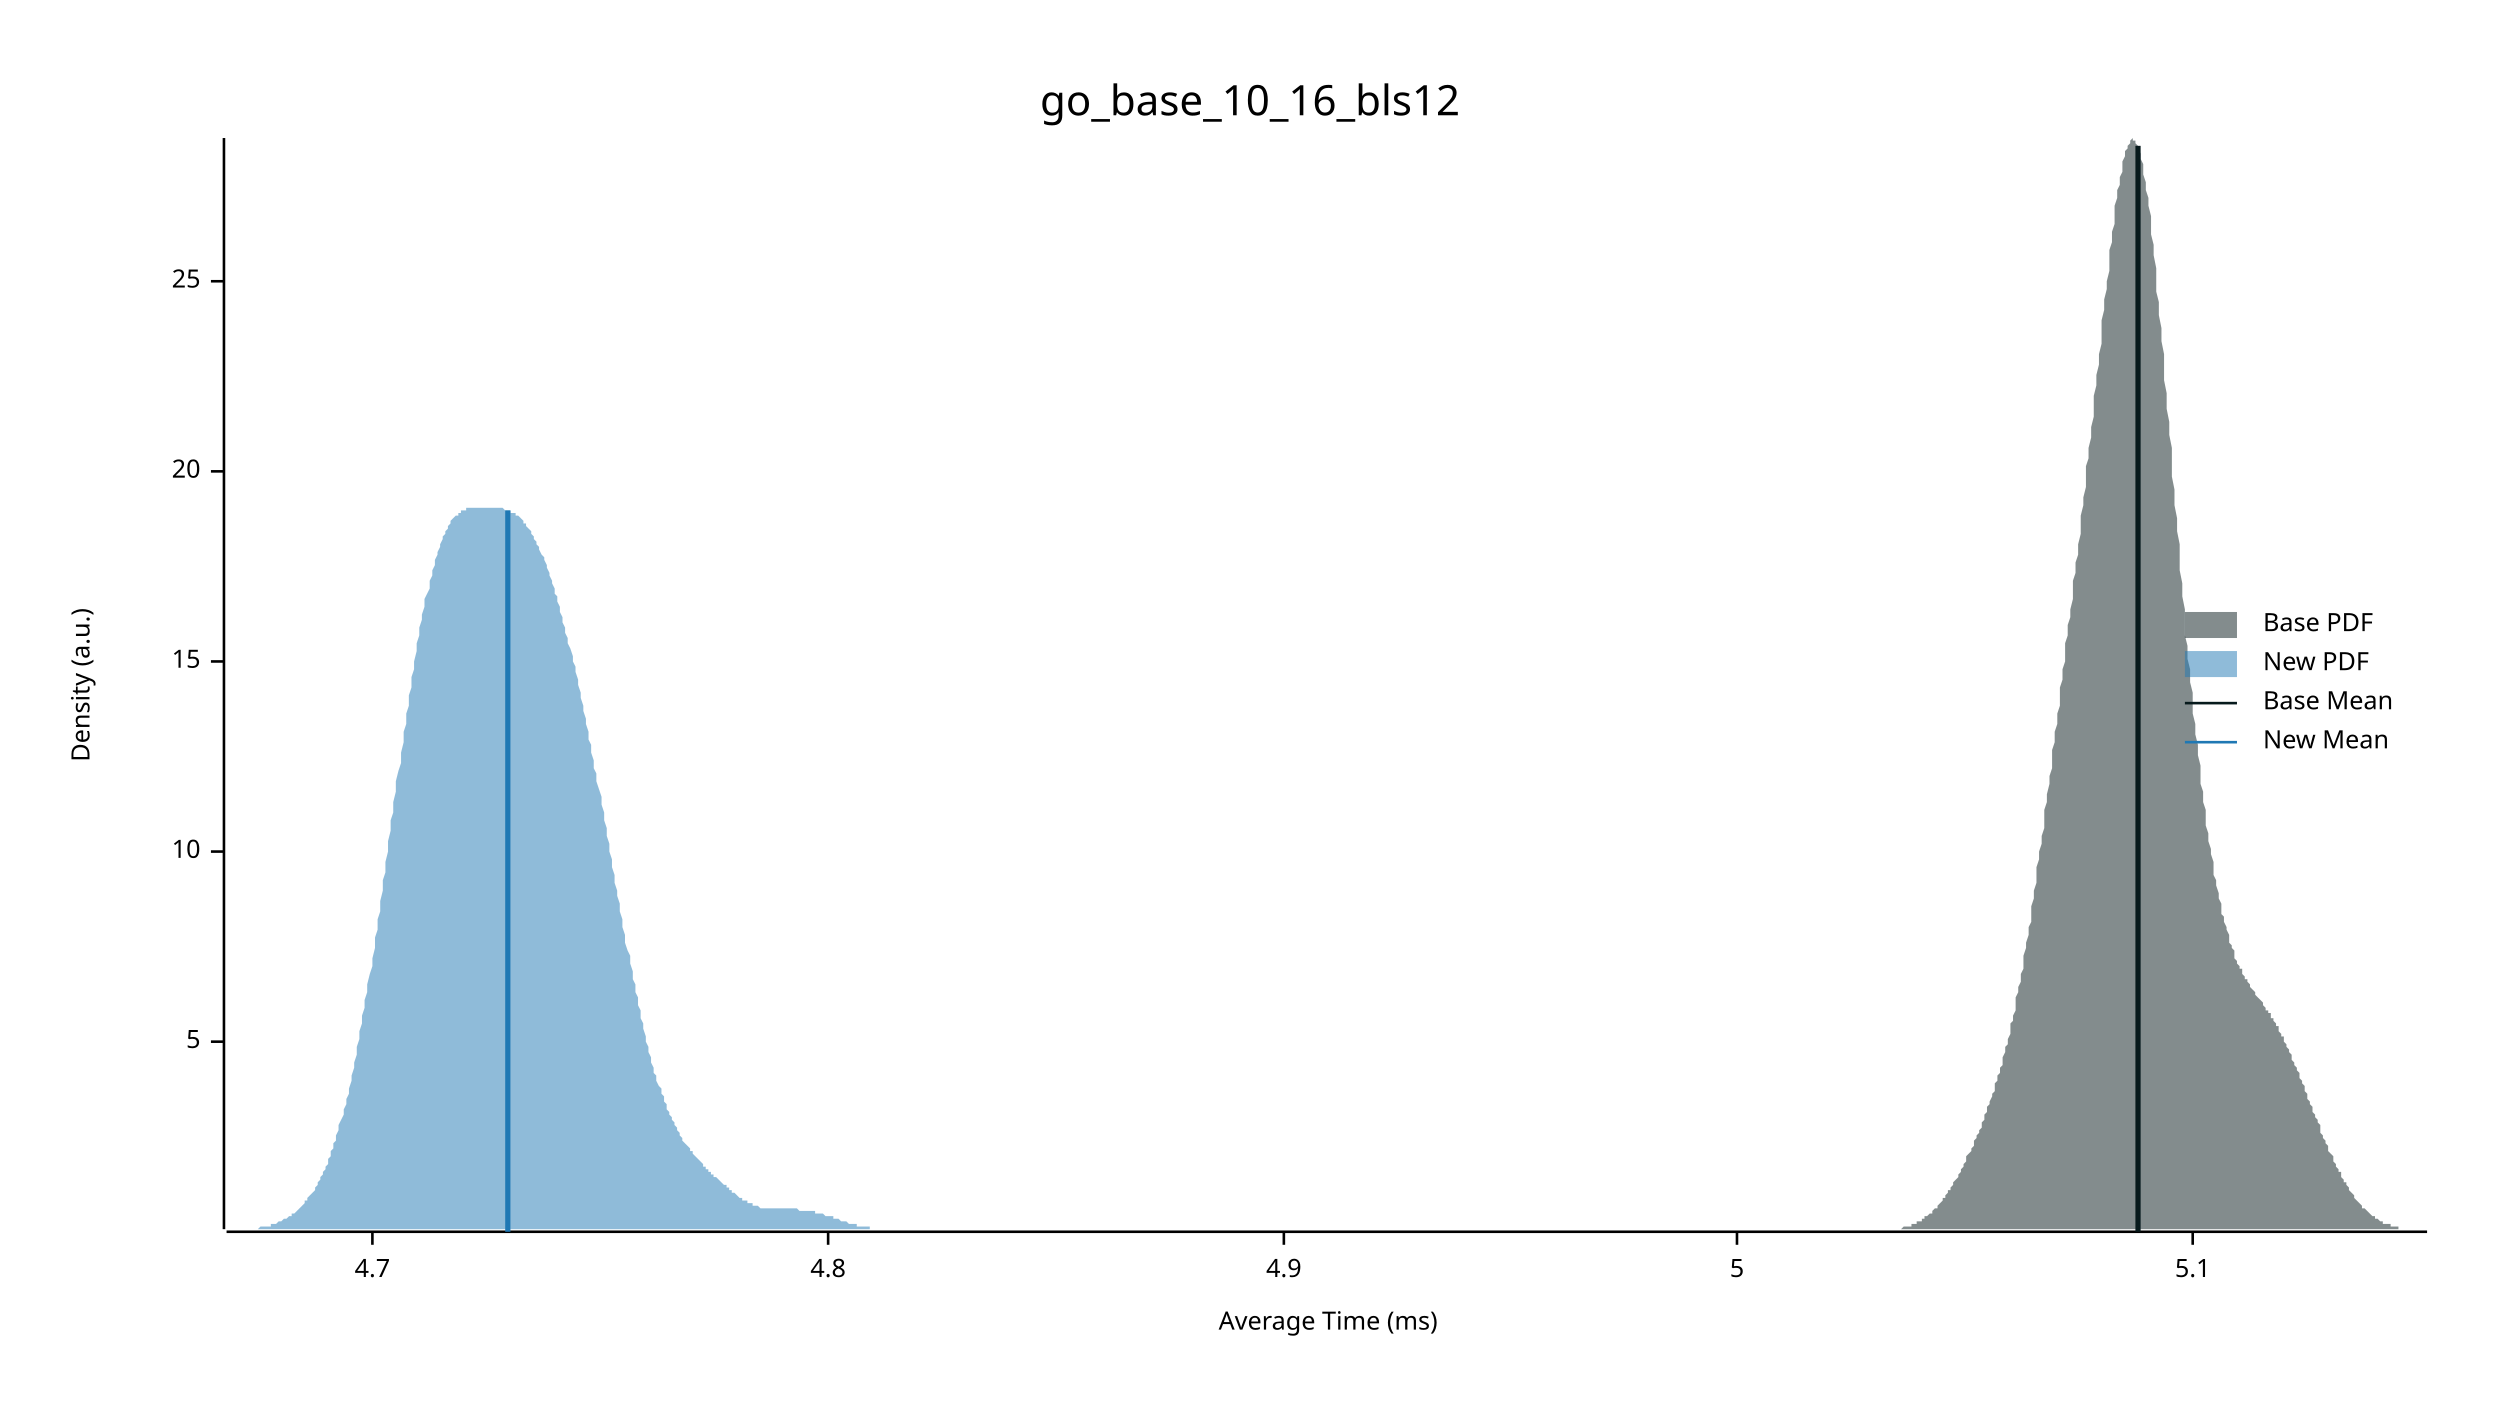
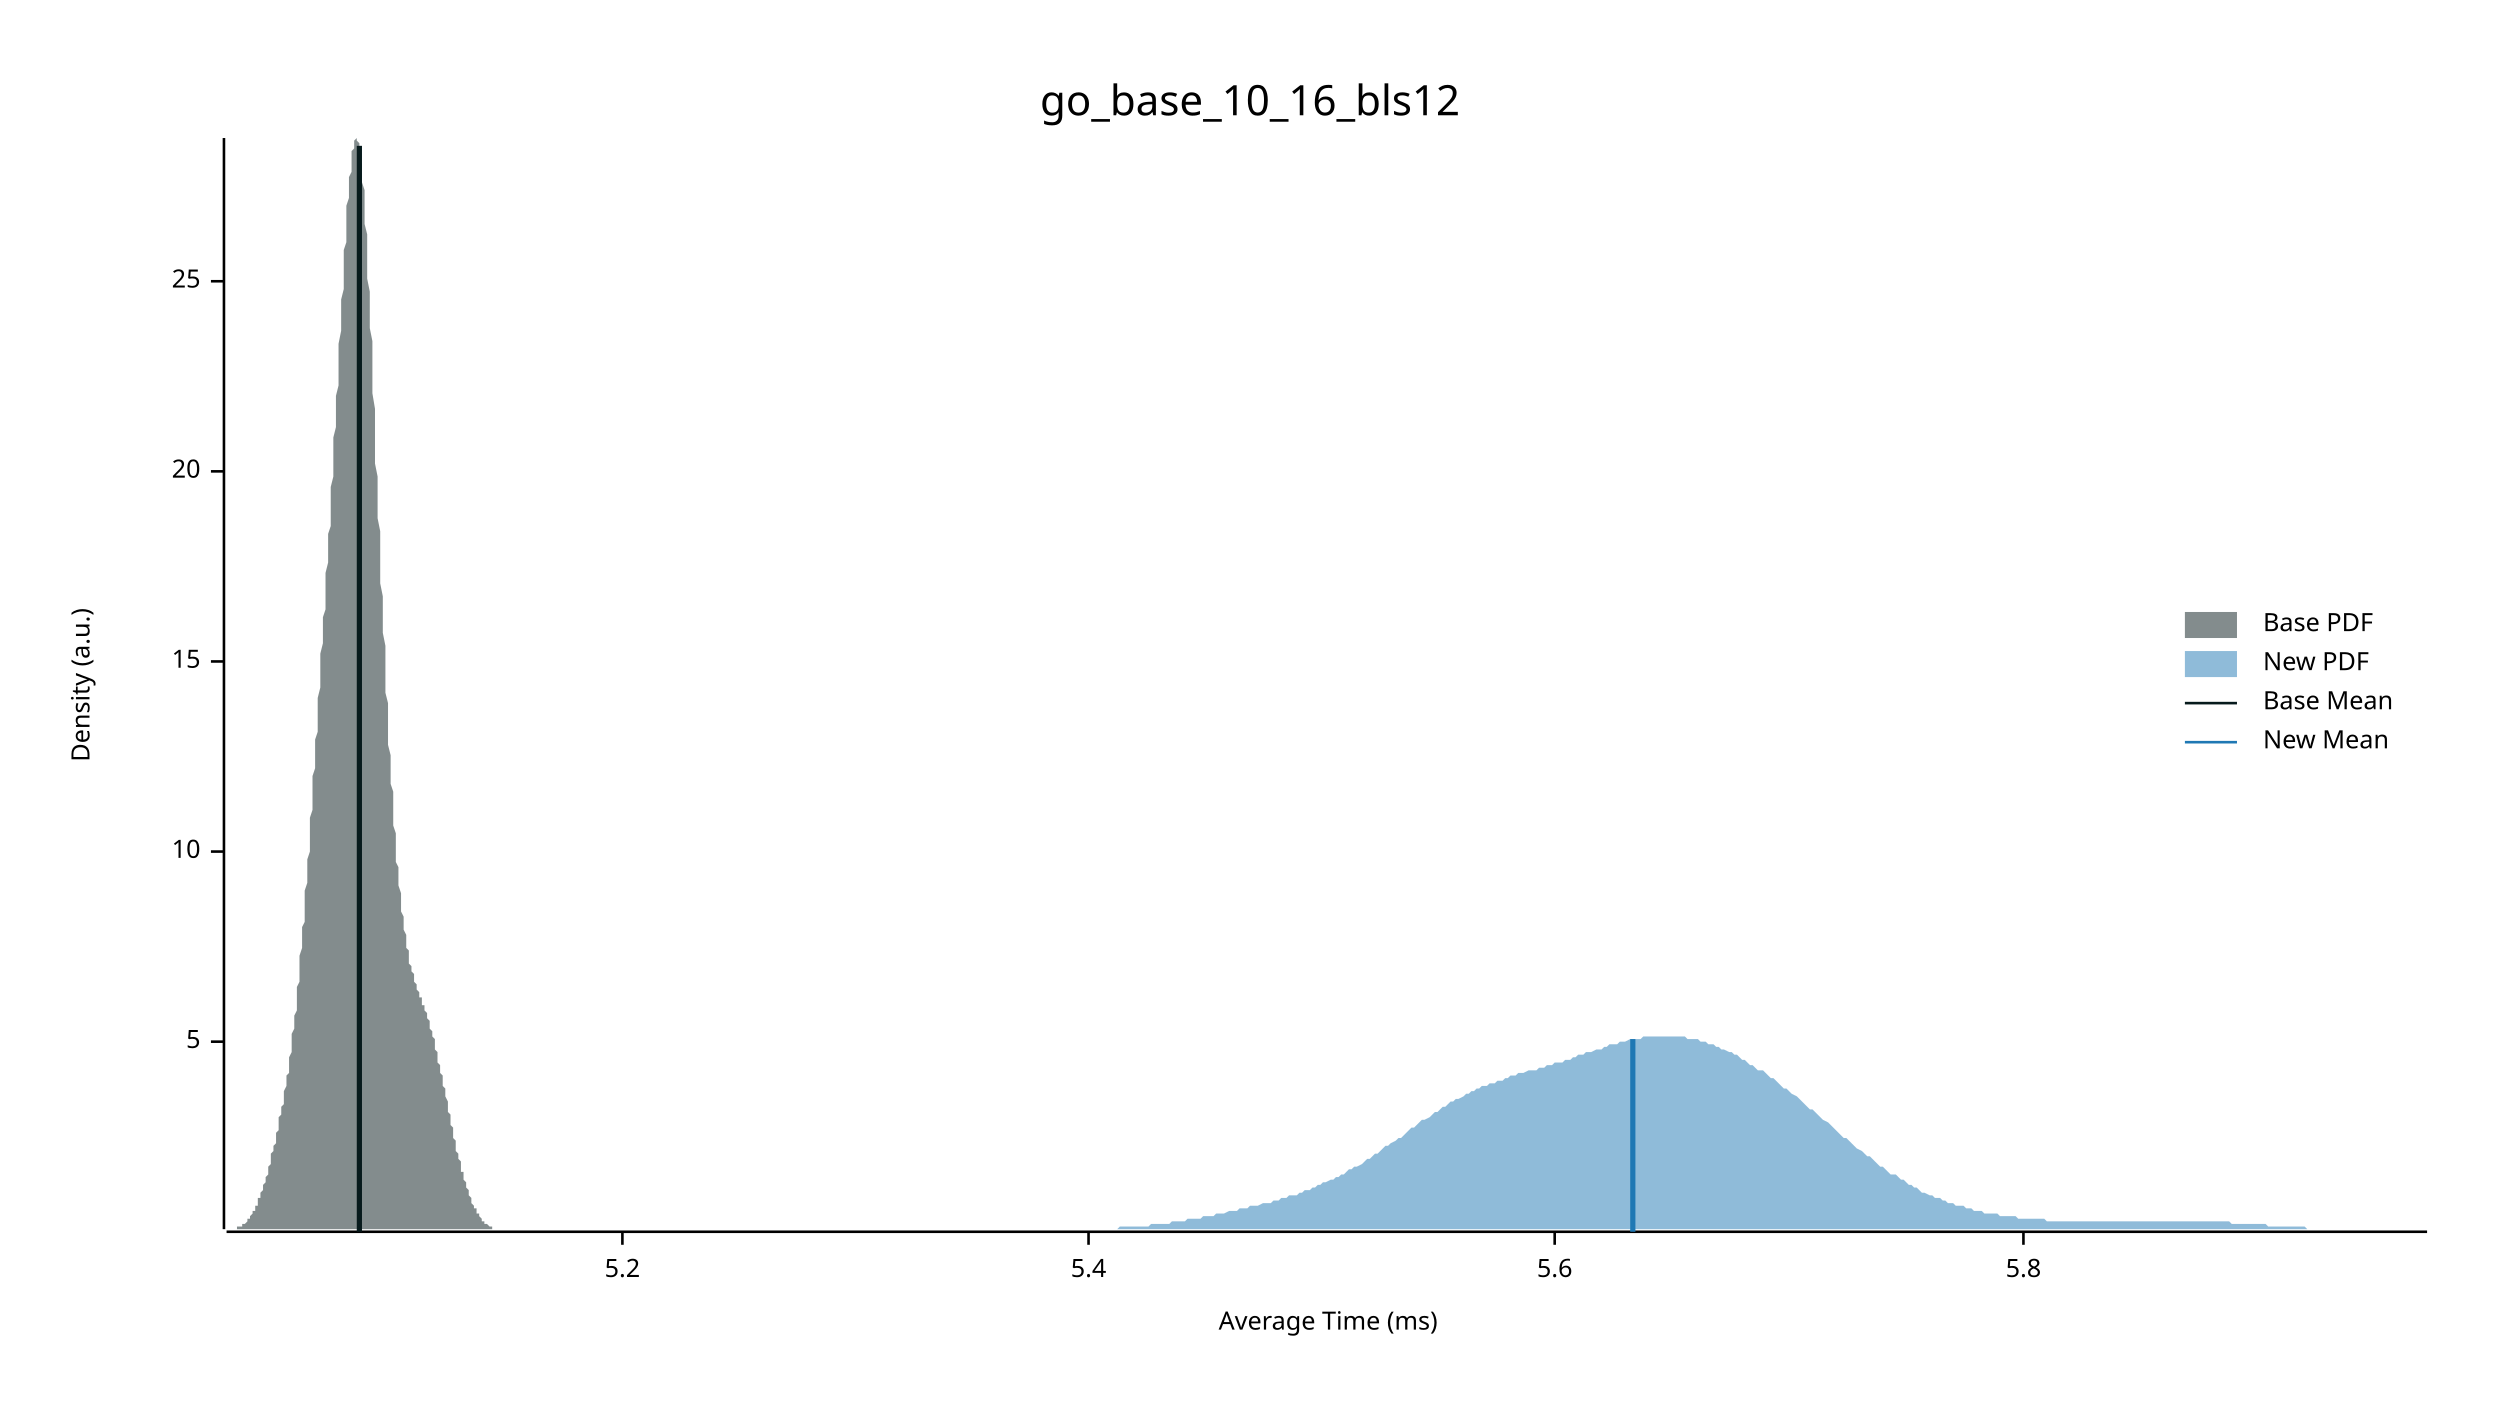
<svg xmlns="http://www.w3.org/2000/svg" width="960" height="540" viewBox="0 0 960 540">
  <text x="480" y="32" dy="0.76em" text-anchor="middle" font-family="sans-serif" font-size="16.129" opacity="1" fill="#000000">
go_base_10_16_bls12
</text>
  <text x="27" y="263" dy="0.76em" text-anchor="middle" font-family="sans-serif" font-size="9.677" opacity="1" fill="#000000" transform="rotate(270, 27, 263)">
Density (a.u.)
</text>
  <text x="510" y="513" dy="-0.5ex" text-anchor="middle" font-family="sans-serif" font-size="9.677" opacity="1" fill="#000000">
Average Time (ms)
</text>
  <polyline fill="none" opacity="1" stroke="#000000" stroke-width="1" points="86,53 86,472 " />
  <text x="77" y="400" dy="0.5ex" text-anchor="end" font-family="sans-serif" font-size="9.677" opacity="1" fill="#000000">
5
</text>
  <polyline fill="none" opacity="1" stroke="#000000" stroke-width="1" points="81,400 86,400 " />
  <text x="77" y="327" dy="0.5ex" text-anchor="end" font-family="sans-serif" font-size="9.677" opacity="1" fill="#000000">
10
</text>
  <polyline fill="none" opacity="1" stroke="#000000" stroke-width="1" points="81,327 86,327 " />
  <text x="77" y="254" dy="0.5ex" text-anchor="end" font-family="sans-serif" font-size="9.677" opacity="1" fill="#000000">
15
</text>
  <polyline fill="none" opacity="1" stroke="#000000" stroke-width="1" points="81,254 86,254 " />
  <text x="77" y="181" dy="0.5ex" text-anchor="end" font-family="sans-serif" font-size="9.677" opacity="1" fill="#000000">
20
</text>
  <polyline fill="none" opacity="1" stroke="#000000" stroke-width="1" points="81,181 86,181 " />
  <text x="77" y="108" dy="0.5ex" text-anchor="end" font-family="sans-serif" font-size="9.677" opacity="1" fill="#000000">
25
</text>
  <polyline fill="none" opacity="1" stroke="#000000" stroke-width="1" points="81,108 86,108 " />
  <polyline fill="none" opacity="1" stroke="#000000" stroke-width="1" points="87,473 932,473 " />
-   <text x="143" y="483" dy="0.76em" text-anchor="middle" font-family="sans-serif" font-size="9.677" opacity="1" fill="#000000">
- 4.7
+   <text x="239" y="483" dy="0.76em" text-anchor="middle" font-family="sans-serif" font-size="9.677" opacity="1" fill="#000000">
+ 5.2
</text>
-   <polyline fill="none" opacity="1" stroke="#000000" stroke-width="1" points="143,473 143,478 " />
-   <text x="318" y="483" dy="0.76em" text-anchor="middle" font-family="sans-serif" font-size="9.677" opacity="1" fill="#000000">
- 4.8
+   <polyline fill="none" opacity="1" stroke="#000000" stroke-width="1" points="239,473 239,478 " />
+   <text x="418" y="483" dy="0.76em" text-anchor="middle" font-family="sans-serif" font-size="9.677" opacity="1" fill="#000000">
+ 5.4
</text>
-   <polyline fill="none" opacity="1" stroke="#000000" stroke-width="1" points="318,473 318,478 " />
-   <text x="493" y="483" dy="0.76em" text-anchor="middle" font-family="sans-serif" font-size="9.677" opacity="1" fill="#000000">
- 4.9
+   <polyline fill="none" opacity="1" stroke="#000000" stroke-width="1" points="418,473 418,478 " />
+   <text x="597" y="483" dy="0.76em" text-anchor="middle" font-family="sans-serif" font-size="9.677" opacity="1" fill="#000000">
+ 5.6
</text>
-   <polyline fill="none" opacity="1" stroke="#000000" stroke-width="1" points="493,473 493,478 " />
-   <text x="667" y="483" dy="0.76em" text-anchor="middle" font-family="sans-serif" font-size="9.677" opacity="1" fill="#000000">
- 5
+   <polyline fill="none" opacity="1" stroke="#000000" stroke-width="1" points="597,473 597,478 " />
+   <text x="777" y="483" dy="0.76em" text-anchor="middle" font-family="sans-serif" font-size="9.677" opacity="1" fill="#000000">
+ 5.8
</text>
-   <polyline fill="none" opacity="1" stroke="#000000" stroke-width="1" points="667,473 667,478 " />
-   <text x="842" y="483" dy="0.76em" text-anchor="middle" font-family="sans-serif" font-size="9.677" opacity="1" fill="#000000">
- 5.1
- </text>
-   <polyline fill="none" opacity="1" stroke="#000000" stroke-width="1" points="842,473 842,478 " />
-   <polygon opacity="0.5" fill="#071A1C" points="721,472 721,472 722,472 722,472 723,472 723,472 723,472 724,472 724,472 725,472 725,472 725,472 726,472 726,472 727,472 727,472 728,472 728,472 728,472 729,472 729,472 730,472 730,472 731,471 731,471 731,471 732,471 732,471 733,471 733,471 734,471 734,471 734,470 735,470 735,470 736,470 736,470 736,469 737,469 737,469 738,469 738,468 739,468 739,468 739,467 740,467 740,467 741,466 741,466 742,466 742,465 742,465 743,464 743,464 744,464 744,463 744,463 745,462 745,462 746,461 746,460 747,460 747,459 747,459 748,458 748,457 749,457 749,456 750,455 750,455 750,454 751,453 751,453 752,452 752,451 753,450 753,449 753,449 754,448 754,447 755,446 755,445 755,444 756,443 756,443 757,442 757,441 758,440 758,439 758,438 759,437 759,436 760,435 760,434 761,433 761,432 761,431 762,430 762,428 763,427 763,426 763,425 764,424 764,423 765,421 765,420 766,419 766,417 766,416 767,415 767,413 768,412 768,410 769,409 769,407 769,406 770,404 770,402 771,401 771,399 772,397 772,395 772,393 773,392 773,390 774,388 774,385 774,383 775,381 775,379 776,377 776,374 777,372 777,369 777,367 778,364 778,362 779,359 779,356 780,354 780,351 780,348 781,345 781,342 782,339 782,336 782,333 783,330 783,327 784,324 784,321 785,318 785,314 785,311 786,308 786,305 787,301 787,298 788,295 788,291 788,288 789,285 789,281 790,278 790,274 791,271 791,268 791,264 792,261 792,257 793,254 793,251 793,247 794,244 794,240 795,237 795,234 796,230 796,227 796,223 797,220 797,216 798,213 798,209 799,205 799,202 799,198 800,194 800,191 801,187 801,183 801,179 802,176 802,172 803,168 803,164 804,160 804,156 804,152 805,148 805,144 806,140 806,136 807,132 807,127 807,123 808,119 808,115 809,111 809,108 810,104 810,100 810,96 811,93 811,89 812,86 812,83 812,79 813,76 813,73 814,71 814,68 815,66 815,64 815,62 816,60 816,58 817,57 817,56 818,55 818,54 818,54 819,53 819,54 820,54 820,54 820,55 821,56 821,57 822,59 822,61 823,63 823,65 823,67 824,70 824,73 825,76 825,79 826,83 826,86 826,90 827,94 827,98 828,103 828,107 828,112 829,116 829,121 830,126 830,131 831,136 831,141 831,146 832,151 832,157 833,162 833,167 834,172 834,178 834,183 835,188 835,194 836,199 836,204 837,209 837,214 837,219 838,224 838,229 839,234 839,239 839,244 840,248 840,253 841,257 841,262 842,266 842,270 842,274 843,278 843,282 844,286 844,290 845,294 845,297 845,301 846,304 846,308 847,311 847,314 847,317 848,320 848,323 849,326 849,328 850,331 850,333 850,336 851,338 851,340 852,343 852,345 853,347 853,349 853,351 854,352 854,354 855,356 855,357 856,359 856,360 856,362 857,363 857,364 858,365 858,366 858,368 859,369 859,370 860,371 860,372 861,372 861,373 861,374 862,375 862,376 863,376 863,377 864,378 864,378 864,379 865,380 865,380 866,381 866,382 866,382 867,383 867,383 868,384 868,384 869,385 869,386 869,386 870,387 870,388 871,388 871,389 872,389 872,390 872,391 873,391 873,392 874,393 874,394 875,394 875,395 875,396 876,397 876,398 877,398 877,399 877,400 878,401 878,402 879,403 879,404 880,405 880,406 880,407 881,408 881,409 882,410 882,411 883,412 883,413 883,414 884,415 884,416 885,417 885,418 885,419 886,420 886,422 887,423 887,424 888,425 888,426 888,427 889,428 889,429 890,430 890,431 891,432 891,433 891,435 892,436 892,437 893,438 893,439 894,440 894,441 894,442 895,443 895,443 896,444 896,445 896,446 897,447 897,448 898,449 898,450 899,450 899,451 899,452 900,453 900,454 901,454 901,455 902,456 902,456 902,457 903,458 903,458 904,459 904,459 904,460 905,461 905,461 906,462 906,462 907,463 907,463 907,464 908,464 908,464 909,465 909,465 910,466 910,466 910,466 911,467 911,467 912,467 912,468 913,468 913,468 913,468 914,469 914,469 915,469 915,469 915,470 916,470 916,470 917,470 917,470 918,470 918,471 918,471 919,471 919,471 920,471 920,471 921,471 921,471 921,472 922,472 922,472 923,472 923,472 923,472 924,472 924,472 925,472 925,472 926,472 926,472 926,472 927,472 927,472 928,472 928,472 929,472 929,472 929,472 930,472 930,472 931,472 931,472 932,472 932,472 721,472 " />
-   <polygon opacity="0.5" fill="#1F78B4" points="87,472 87,472 88,472 88,472 89,472 89,472 90,472 90,472 91,472 91,472 92,472 92,472 93,472 93,472 94,472 94,472 95,472 95,472 96,472 96,472 97,472 97,472 98,472 99,472 99,472 100,471 100,471 101,471 101,471 102,471 102,471 103,471 103,471 104,471 104,470 105,470 105,470 106,470 106,470 107,469 107,469 108,469 108,469 109,468 110,468 110,468 111,467 111,467 112,467 112,466 113,466 113,466 114,465 114,465 115,464 115,464 116,463 116,463 117,462 117,461 118,461 118,460 119,459 119,459 120,458 121,457 121,456 122,455 122,454 123,453 123,452 124,451 124,450 125,449 125,448 126,447 126,445 127,444 127,442 128,441 128,439 129,438 129,436 130,434 130,432 131,430 132,428 132,426 133,424 133,422 134,420 134,418 135,415 135,413 136,410 136,408 137,405 137,402 138,399 138,396 139,393 139,390 140,387 140,384 141,381 141,378 142,374 143,371 143,368 144,364 144,360 145,357 145,353 146,350 146,346 147,342 147,338 148,335 148,331 149,327 149,323 150,319 150,315 151,312 151,308 152,304 152,300 153,296 154,293 154,289 155,285 155,281 156,278 156,274 157,271 157,267 158,264 158,260 159,257 159,254 160,250 160,247 161,244 161,241 162,238 162,236 163,233 163,230 164,228 165,226 165,223 166,221 166,219 167,217 167,215 168,213 168,212 169,210 169,209 170,207 170,206 171,205 171,204 172,203 172,202 173,201 173,200 174,199 174,199 175,198 176,198 176,197 177,197 177,196 178,196 178,196 179,196 179,195 180,195 180,195 181,195 181,195 182,195 182,195 183,195 183,195 184,195 184,195 185,195 185,195 186,195 187,195 187,195 188,195 188,195 189,195 189,195 190,195 190,195 191,195 191,195 192,195 192,195 193,195 193,195 194,196 194,196 195,196 195,196 196,196 196,197 197,197 198,197 198,198 199,198 199,198 200,199 200,199 201,200 201,201 202,201 202,202 203,203 203,203 204,204 204,205 205,206 205,207 206,208 206,209 207,210 207,211 208,213 209,214 209,215 210,217 210,218 211,220 211,221 212,223 212,224 213,226 213,228 214,229 214,231 215,233 215,235 216,237 216,239 217,241 217,243 218,245 218,247 219,249 220,252 220,254 221,256 221,258 222,261 222,263 223,266 223,268 224,271 224,273 225,276 225,278 226,281 226,284 227,286 227,289 228,292 228,295 229,297 229,300 230,303 231,306 231,309 232,312 232,315 233,318 233,321 234,324 234,327 235,330 235,333 236,336 236,339 237,342 237,344 238,347 238,350 239,353 239,356 240,359 240,362 241,365 242,367 242,370 243,373 243,376 244,378 244,381 245,383 245,386 246,388 246,391 247,393 247,395 248,398 248,400 249,402 249,404 250,406 250,408 251,410 251,412 252,413 252,415 253,417 254,418 254,420 255,421 255,423 256,424 256,426 257,427 257,428 258,429 258,430 259,431 259,432 260,433 260,434 261,435 261,436 262,437 262,438 263,439 263,439 264,440 265,441 265,442 266,442 266,443 267,444 267,444 268,445 268,445 269,446 269,446 270,447 270,448 271,448 271,449 272,449 272,450 273,450 273,451 274,451 274,452 275,452 276,453 276,453 277,454 277,454 278,455 278,455 279,455 279,456 280,456 280,457 281,457 281,458 282,458 282,458 283,459 283,459 284,460 284,460 285,460 285,461 286,461 287,461 287,462 288,462 288,462 289,462 289,463 290,463 290,463 291,463 291,463 292,464 292,464 293,464 293,464 294,464 294,464 295,464 295,464 296,464 296,464 297,464 298,464 298,464 299,464 299,464 300,464 300,464 301,464 301,464 302,464 302,464 303,464 303,464 304,464 304,464 305,464 305,464 306,464 306,464 307,465 307,465 308,465 309,465 309,465 310,465 310,465 311,465 311,465 312,465 312,465 313,465 313,466 314,466 314,466 315,466 315,466 316,466 316,466 317,467 317,467 318,467 318,467 319,467 320,467 320,468 321,468 321,468 322,468 322,468 323,469 323,469 324,469 324,469 325,469 325,469 326,470 326,470 327,470 327,470 328,470 328,470 329,470 329,471 330,471 331,471 331,471 332,471 332,471 333,471 333,471 334,471 334,472 335,472 335,472 336,472 336,472 337,472 337,472 338,472 338,472 339,472 339,472 340,472 340,472 341,472 342,472 342,472 343,472 343,472 344,472 344,472 345,472 345,472 346,472 346,472 347,472 347,472 348,472 348,472 87,472 " />
-   <polyline fill="none" opacity="1" stroke="#071A1C" stroke-width="2" points="821,473 821,56 " />
-   <polyline fill="none" opacity="1" stroke="#1F78B4" stroke-width="2" points="195,473 195,196 " />
+   <polyline fill="none" opacity="1" stroke="#000000" stroke-width="1" points="777,473 777,478 " />
+   <polygon opacity="0.5" fill="#071A1C" points="87,472 87,472 87,472 87,472 87,472 88,472 88,472 88,472 88,472 88,472 89,472 89,472 89,472 89,472 90,472 90,472 90,472 90,472 90,472 91,472 91,472 91,472 91,472 91,471 92,471 92,471 92,471 92,471 93,471 93,471 93,471 93,470 93,470 94,470 94,470 94,470 94,470 95,469 95,469 95,469 95,469 95,468 96,468 96,468 96,467 96,467 96,467 97,466 97,466 97,466 97,465 98,465 98,464 98,464 98,464 98,463 99,463 99,462 99,461 99,461 99,460 100,460 100,459 100,459 100,458 101,457 101,457 101,456 101,455 101,455 102,454 102,453 102,452 102,452 103,451 103,450 103,449 103,449 103,448 104,447 104,446 104,445 104,444 104,443 105,442 105,442 105,441 105,440 106,439 106,438 106,437 106,436 106,435 107,434 107,433 107,432 107,431 107,429 108,428 108,427 108,426 108,425 109,424 109,422 109,421 109,420 109,419 110,417 110,416 110,415 110,413 111,412 111,410 111,409 111,407 111,406 112,404 112,402 112,401 112,399 112,397 113,395 113,393 113,392 113,390 114,388 114,385 114,383 114,381 114,379 115,377 115,374 115,372 115,369 115,367 116,364 116,362 116,359 116,356 117,354 117,351 117,348 117,345 117,342 118,339 118,336 118,333 118,330 119,327 119,324 119,321 119,318 119,314 120,311 120,308 120,304 120,301 120,298 121,295 121,291 121,288 121,284 122,281 122,278 122,274 122,271 122,268 123,264 123,261 123,257 123,254 123,251 124,247 124,244 124,240 124,237 125,234 125,230 125,227 125,223 125,220 126,216 126,213 126,209 126,205 127,202 127,198 127,194 127,191 127,187 128,183 128,179 128,175 128,172 128,168 129,164 129,160 129,156 129,152 130,148 130,144 130,140 130,136 130,132 131,127 131,123 131,119 131,115 132,111 132,108 132,104 132,100 132,96 133,93 133,89 133,86 133,83 133,79 134,76 134,73 134,71 134,68 135,66 135,64 135,62 135,60 135,58 136,57 136,56 136,55 136,54 136,54 137,53 137,54 137,54 137,54 138,55 138,56 138,57 138,59 138,61 139,63 139,65 139,67 139,70 140,73 140,76 140,79 140,83 140,86 141,90 141,94 141,98 141,103 141,107 142,112 142,116 142,121 142,126 143,131 143,136 143,141 143,146 143,151 144,157 144,162 144,167 144,172 144,178 145,183 145,188 145,194 145,199 146,204 146,209 146,214 146,219 146,224 147,229 147,234 147,239 147,243 148,248 148,253 148,257 148,262 148,266 149,270 149,274 149,278 149,282 149,286 150,290 150,294 150,297 150,301 151,304 151,308 151,311 151,314 151,317 152,320 152,323 152,326 152,328 152,331 153,333 153,336 153,338 153,340 154,343 154,345 154,347 154,349 154,350 155,352 155,354 155,356 155,357 156,359 156,360 156,362 156,363 156,364 157,365 157,366 157,368 157,369 157,370 158,371 158,371 158,372 158,373 159,374 159,375 159,376 159,376 159,377 160,378 160,378 160,379 160,380 160,380 161,381 161,381 161,382 161,383 162,383 162,384 162,384 162,385 162,386 163,386 163,387 163,387 163,388 164,389 164,389 164,390 164,391 164,391 165,392 165,393 165,394 165,394 165,395 166,396 166,397 166,398 166,398 167,399 167,400 167,401 167,402 167,403 168,404 168,405 168,406 168,407 168,408 169,409 169,410 169,411 169,412 170,413 170,414 170,415 170,416 170,417 171,418 171,419 171,420 171,421 172,423 172,424 172,425 172,426 172,427 173,428 173,429 173,430 173,431 173,432 174,433 174,434 174,436 174,437 175,438 175,439 175,440 175,441 175,442 176,443 176,443 176,444 176,445 177,446 177,447 177,448 177,449 177,450 178,450 178,451 178,452 178,453 178,453 179,454 179,455 179,456 179,456 180,457 180,458 180,458 180,459 180,459 181,460 181,461 181,461 181,462 181,462 182,463 182,463 182,464 182,464 183,464 183,465 183,465 183,466 183,466 184,466 184,467 184,467 184,467 185,468 185,468 185,468 185,468 185,469 186,469 186,469 186,469 186,470 186,470 187,470 187,470 187,470 187,470 188,471 188,471 188,471 188,471 188,471 189,471 189,471 189,471 189,471 189,472 190,472 190,472 190,472 190,472 191,472 191,472 191,472 191,472 191,472 192,472 192,472 192,472 192,472 193,472 193,472 193,472 193,472 193,472 194,472 194,472 194,472 194,472 194,472 194,472 87,472 " />
+   <polygon opacity="0.5" fill="#1F78B4" points="390,472 391,472 392,472 393,472 394,472 396,472 397,472 398,472 399,472 400,472 401,472 402,472 403,472 404,472 405,472 406,472 408,472 409,472 410,472 411,472 412,472 413,472 414,472 415,472 416,472 417,472 418,472 419,472 421,472 422,472 423,472 424,472 425,472 426,472 427,472 428,472 429,472 430,471 431,471 432,471 434,471 435,471 436,471 437,471 438,471 439,471 440,471 441,471 442,470 443,470 444,470 445,470 447,470 448,470 449,470 450,469 451,469 452,469 453,469 454,469 455,469 456,468 457,468 459,468 460,468 461,468 462,467 463,467 464,467 465,467 466,467 467,466 468,466 469,466 470,466 472,465 473,465 474,465 475,465 476,464 477,464 478,464 479,464 480,463 481,463 482,463 483,463 485,462 486,462 487,462 488,462 489,461 490,461 491,461 492,460 493,460 494,460 495,459 496,459 498,459 499,458 500,458 501,457 502,457 503,457 504,456 505,456 506,455 507,455 508,454 509,454 511,453 512,453 513,452 514,452 515,451 516,451 517,450 518,449 519,449 520,448 521,448 523,447 524,446 525,445 526,445 527,444 528,443 529,443 530,442 531,441 532,440 533,440 534,439 536,438 537,437 538,437 539,436 540,435 541,434 542,433 543,433 544,432 545,431 546,430 547,430 549,429 550,428 551,427 552,427 553,426 554,425 555,425 556,424 557,423 558,423 559,422 560,422 562,421 563,420 564,420 565,419 566,419 567,418 568,418 569,417 570,417 571,417 572,416 574,416 575,415 576,415 577,415 578,414 579,414 580,413 581,413 582,413 583,412 584,412 585,412 587,411 588,411 589,411 590,411 591,410 592,410 593,410 594,409 595,409 596,409 597,408 598,408 600,408 601,407 602,407 603,407 604,406 605,406 606,405 607,405 608,405 609,404 610,404 611,404 613,403 614,403 615,403 616,402 617,402 618,401 619,401 620,401 621,401 622,400 623,400 624,400 626,399 627,399 628,399 629,399 630,399 631,398 632,398 633,398 634,398 635,398 636,398 638,398 639,398 640,398 641,398 642,398 643,398 644,398 645,398 646,398 647,398 648,399 649,399 651,399 652,399 653,400 654,400 655,400 656,401 657,401 658,401 659,402 660,402 661,403 662,403 664,404 665,404 666,405 667,405 668,406 669,407 670,407 671,408 672,409 673,409 674,410 675,411 677,411 678,412 679,413 680,414 681,414 682,415 683,416 684,417 685,418 686,418 687,419 688,420 690,421 691,422 692,423 693,424 694,425 695,426 696,426 697,427 698,428 699,429 700,430 702,431 703,432 704,433 705,434 706,435 707,436 708,437 709,437 710,438 711,439 712,440 713,441 715,442 716,443 717,444 718,444 719,445 720,446 721,447 722,448 723,448 724,449 725,450 726,451 728,451 729,452 730,453 731,453 732,454 733,455 734,455 735,456 736,456 737,457 738,458 739,458 741,459 742,459 743,460 744,460 745,460 746,461 747,461 748,462 749,462 750,462 751,463 753,463 754,463 755,464 756,464 757,464 758,465 759,465 760,465 761,465 762,466 763,466 764,466 766,466 767,466 768,467 769,467 770,467 771,467 772,467 773,467 774,467 775,468 776,468 777,468 779,468 780,468 781,468 782,468 783,468 784,468 785,468 786,469 787,469 788,469 789,469 790,469 792,469 793,469 794,469 795,469 796,469 797,469 798,469 799,469 800,469 801,469 802,469 803,469 805,469 806,469 807,469 808,469 809,469 810,469 811,469 812,469 813,469 814,469 815,469 817,469 818,469 819,469 820,469 821,469 822,469 823,469 824,469 825,469 826,469 827,469 828,469 830,469 831,469 832,469 833,469 834,469 835,469 836,469 837,469 838,469 839,469 840,469 841,469 843,469 844,469 845,469 846,469 847,469 848,469 849,469 850,469 851,469 852,469 853,469 854,469 856,469 857,470 858,470 859,470 860,470 861,470 862,470 863,470 864,470 865,470 866,470 867,470 869,470 870,470 871,471 872,471 873,471 874,471 875,471 876,471 877,471 878,471 879,471 881,471 882,471 883,471 884,471 885,471 886,472 887,472 888,472 889,472 890,472 891,472 892,472 894,472 895,472 896,472 897,472 898,472 899,472 900,472 901,472 902,472 903,472 904,472 905,472 907,472 908,472 909,472 910,472 911,472 912,472 913,472 914,472 915,472 916,472 917,472 918,472 920,472 921,472 922,472 923,472 924,472 925,472 926,472 927,472 928,472 929,472 930,472 932,472 932,472 390,472 " />
+   <polyline fill="none" opacity="1" stroke="#071A1C" stroke-width="2" points="138,473 138,56 " />
+   <polyline fill="none" opacity="1" stroke="#1F78B4" stroke-width="2" points="627,473 627,399 " />
  <text x="869" y="235" dy="0.76em" text-anchor="start" font-family="sans-serif" font-size="9.677" opacity="1" fill="#000000">
Base PDF
</text>
  <text x="869" y="250" dy="0.76em" text-anchor="start" font-family="sans-serif" font-size="9.677" opacity="1" fill="#000000">
New PDF
</text>
  <text x="869" y="265" dy="0.76em" text-anchor="start" font-family="sans-serif" font-size="9.677" opacity="1" fill="#000000">
Base Mean
</text>
  <text x="869" y="280" dy="0.76em" text-anchor="start" font-family="sans-serif" font-size="9.677" opacity="1" fill="#000000">
New Mean
</text>
  <rect x="839" y="235" width="20" height="10" opacity="0.5" fill="#071A1C" stroke="none" />
  <rect x="839" y="250" width="20" height="10" opacity="0.5" fill="#1F78B4" stroke="none" />
  <polyline fill="none" opacity="1" stroke="#071A1C" stroke-width="1" points="839,270 859,270 " />
  <polyline fill="none" opacity="1" stroke="#1F78B4" stroke-width="1" points="839,285 859,285 " />
</svg>
